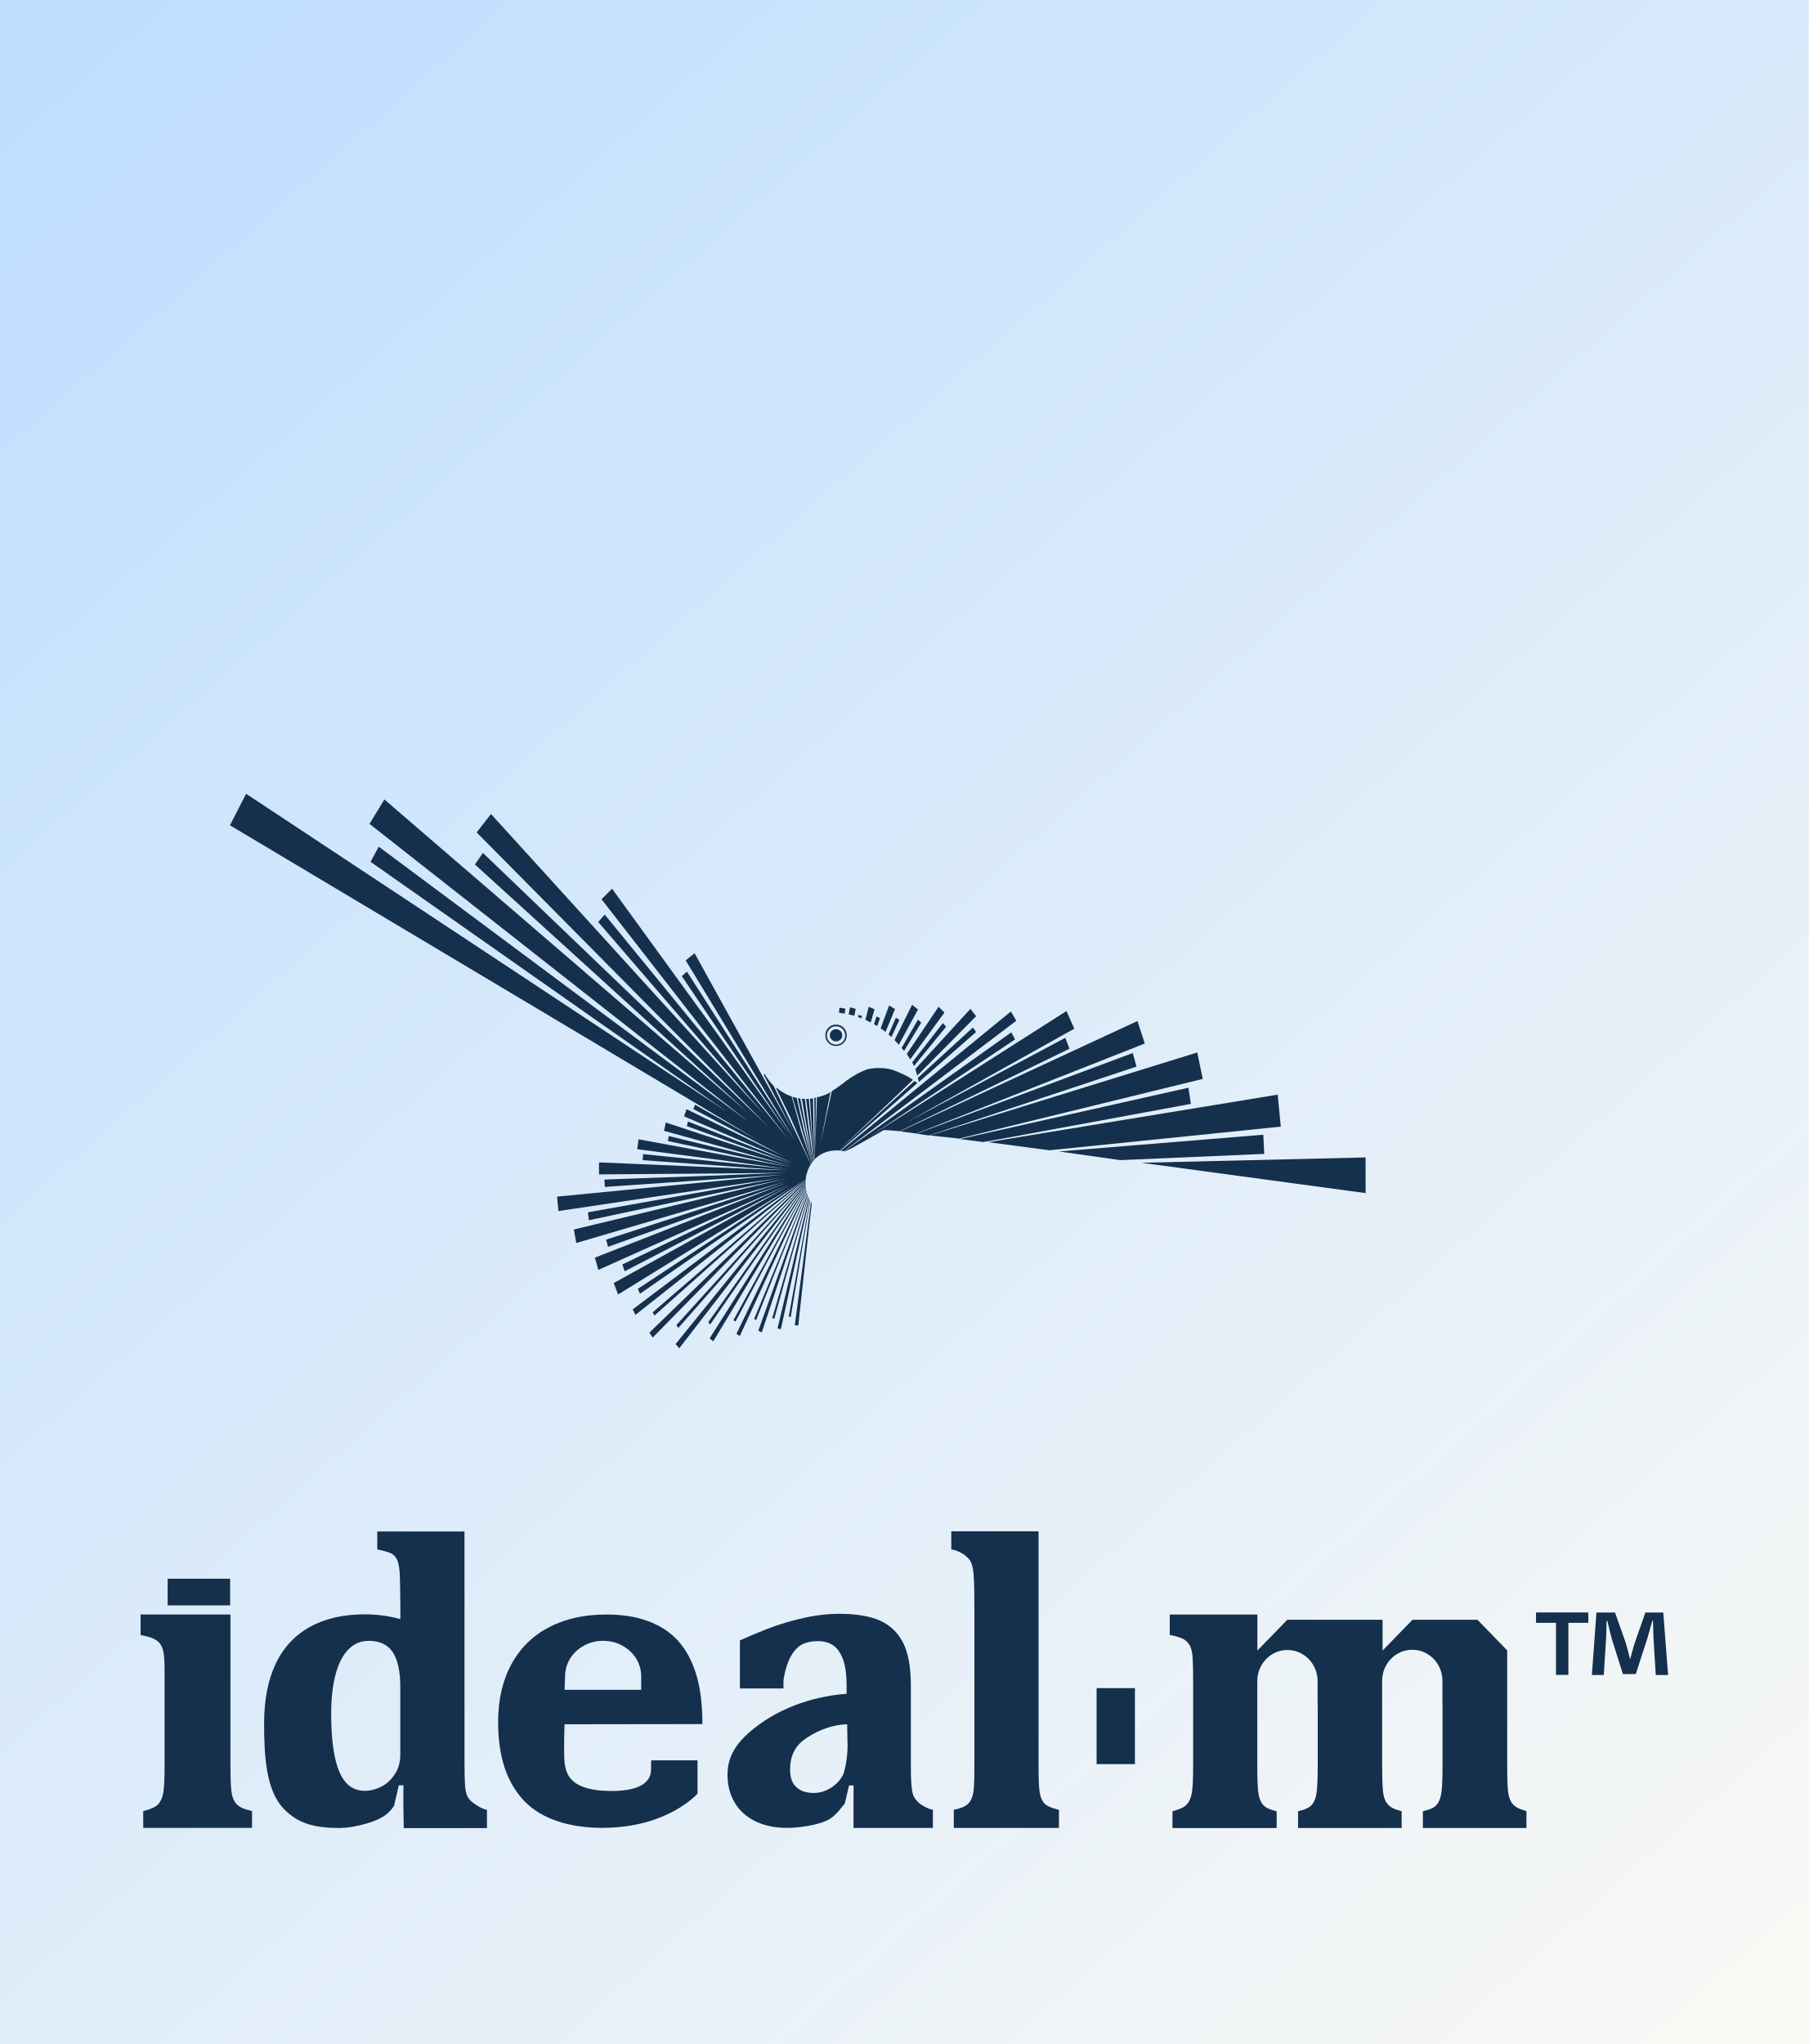
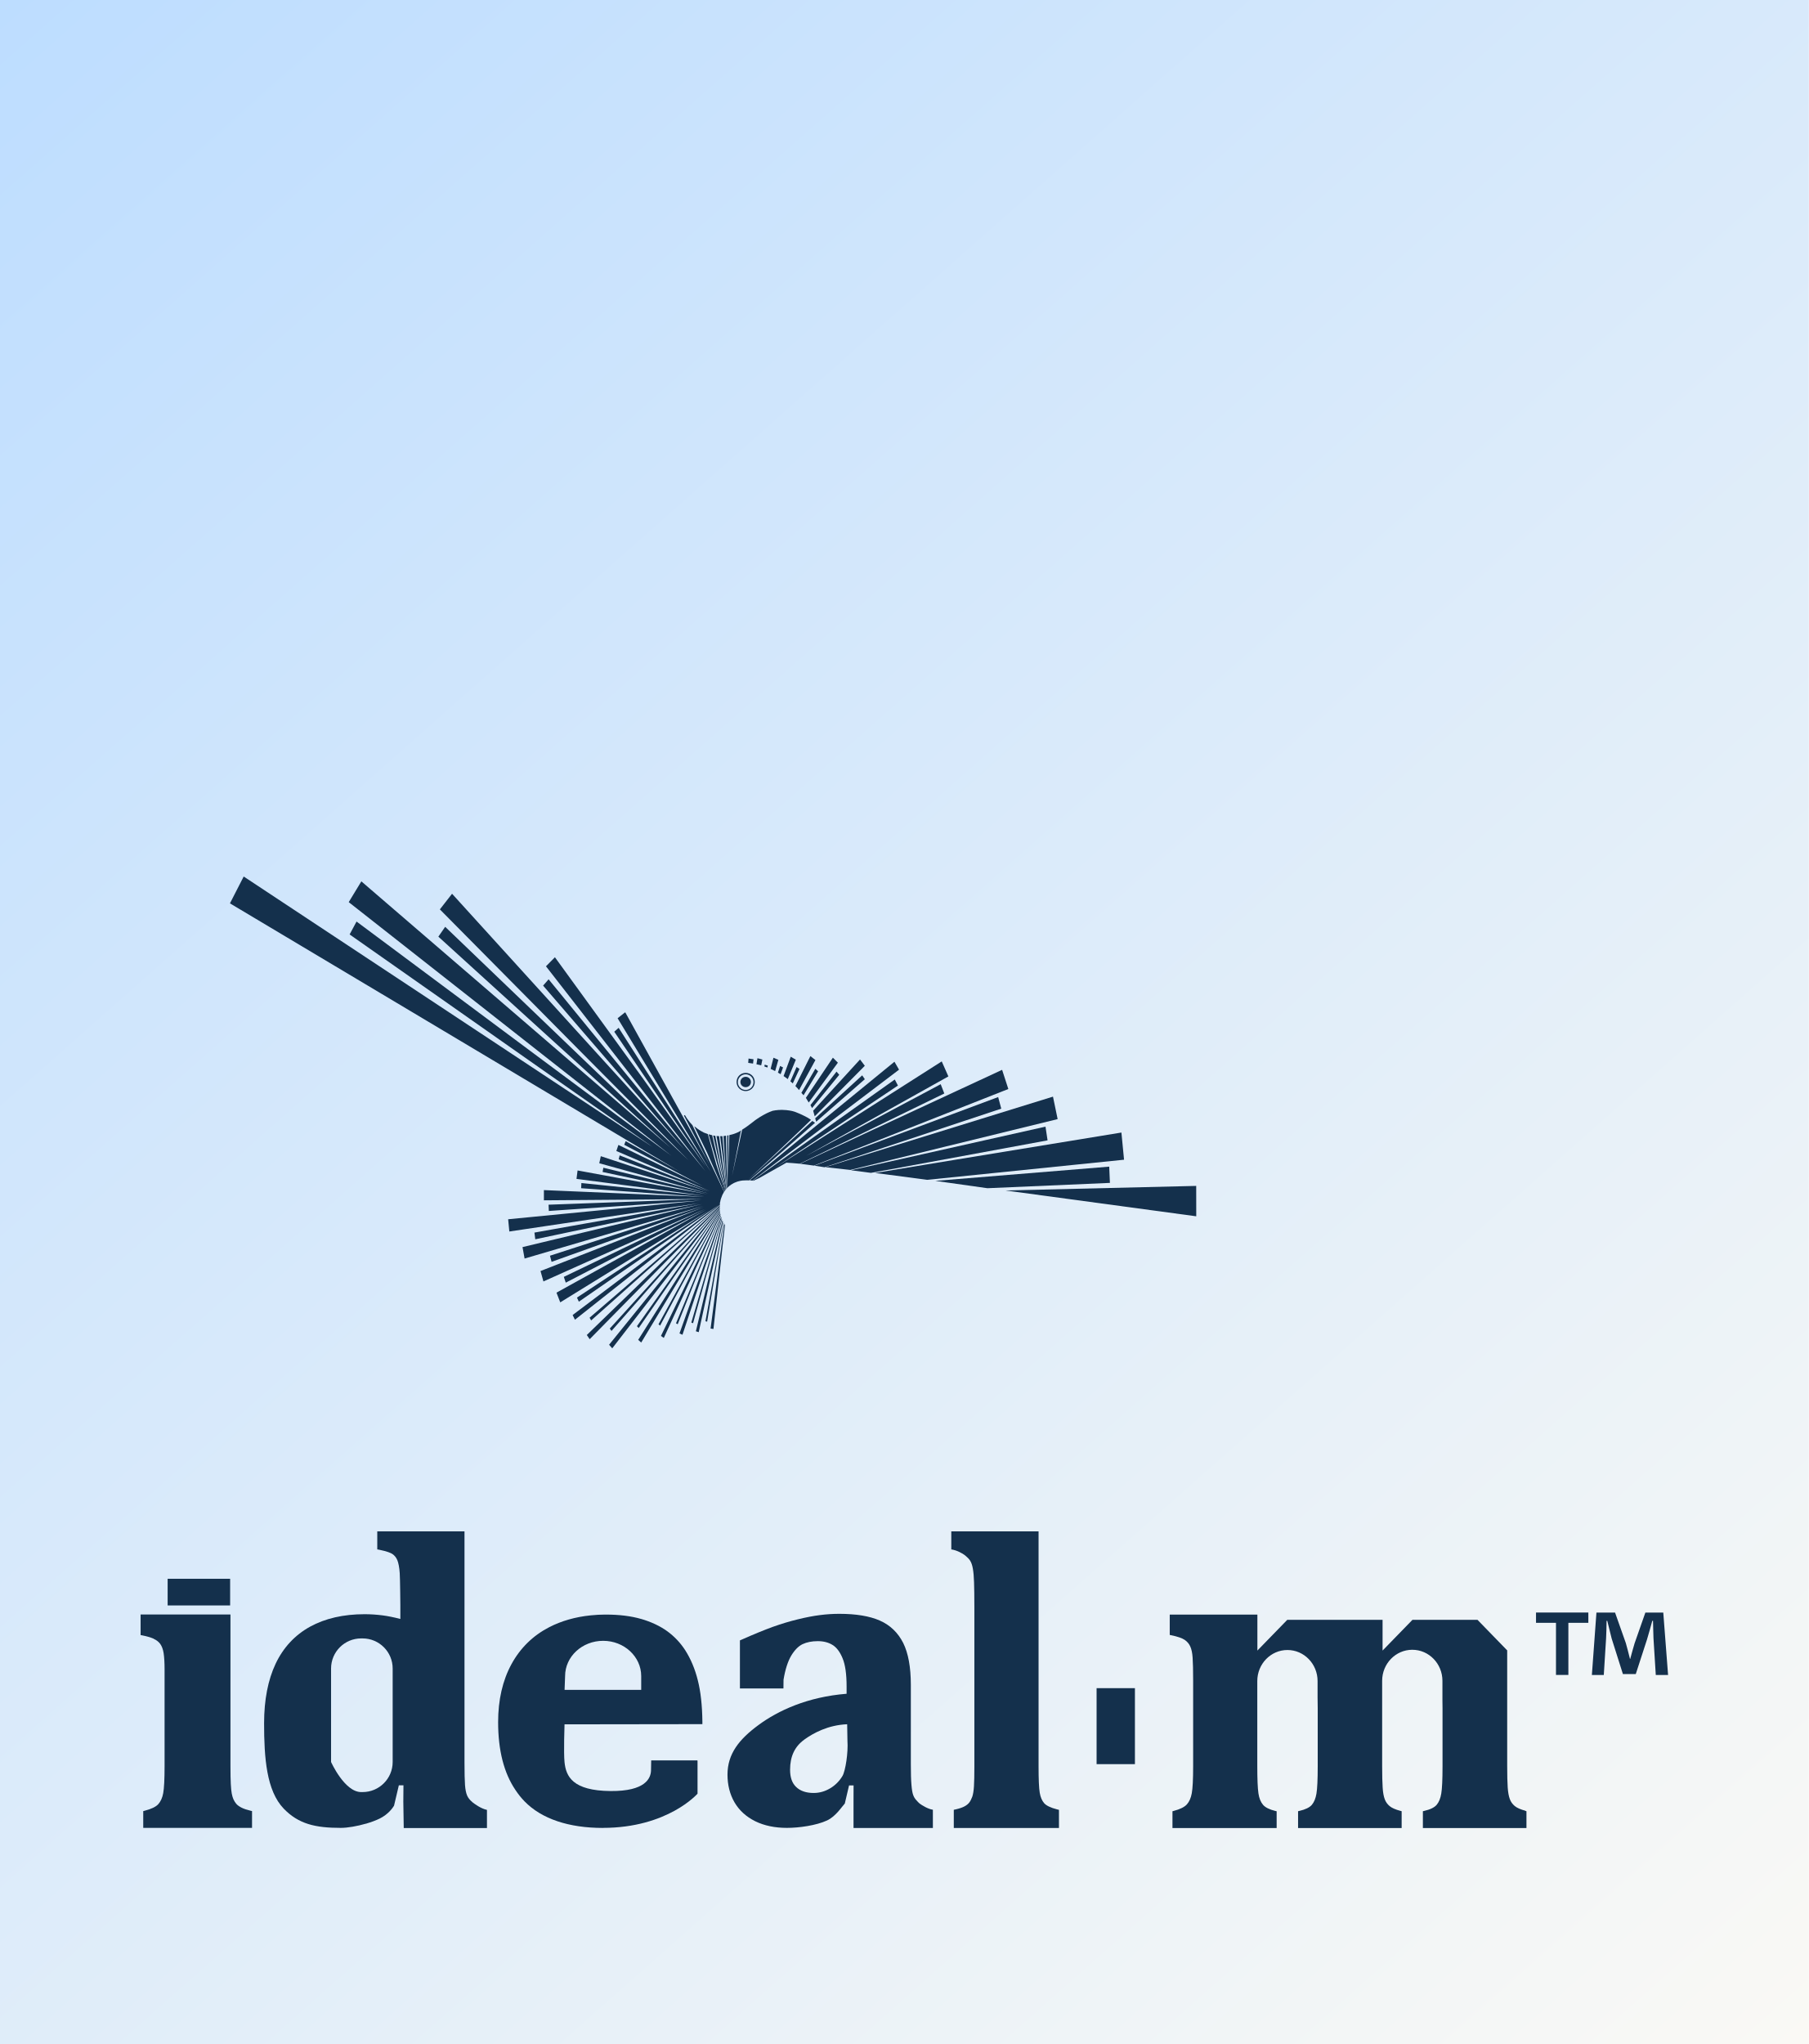
<svg xmlns="http://www.w3.org/2000/svg" id="Layer_2" data-name="Layer 2" viewBox="-13.02 -60 167.5 189.24">
  <defs>
    <linearGradient id="placa" gradientUnits="userSpaceOnUse" x1="-13.02" y1="-60" x2="154.48" y2="129.24">
      <stop offset="0" stop-color="#BDDDFF" />
      <stop offset="1" stop-color="#FAF9F5" />
    </linearGradient>
  </defs>
  <g id="Layer_1-2" data-name="Layer 1">
    <rect x="-13.02" y="-60" width="167.5" height="189.24" fill="url(#placa)" />
-     <g id="monograma-237" transform="translate(0 13.49) scale(0.43613)">
+     <g id="monograma-242" transform="translate(0.00 21.15) scale(0.43613)">
      <g>
        <g>
-           <path d="M147.66,49c-1.28,0-2.27.99-2.27,2.27s1.01,2.27,2.27,2.27,2.27-.99,2.27-2.27-.99-2.27-2.27-2.27ZM147.66,53.25c-1.09,0-1.95-.87-1.95-1.95s.87-1.95,1.95-1.95,1.95.87,1.95,1.95-.87,1.95-1.95,1.95Z" fill="#14304c" />
-           <ellipse cx="147.66" cy="51.27" rx="1.32" ry="1.29" fill="#14304c" />
+           <path d="M128.47,41.69c-1.09,0-1.93.84-1.93,1.93s.86,1.93,1.93,1.93,1.93-.84,1.93-1.93-.84-1.93-1.93-1.93ZM128.47,45.31c-.92,0-1.66-.74-1.66-1.66s.74-1.66,1.66-1.66,1.66.74,1.66,1.66-.74,1.66-1.66,1.66Z" fill="#14304c" />
+           <ellipse cx="128.47" cy="43.62" rx="1.12" ry="1.1" fill="#14304c" />
        </g>
-         <path d="M149.51,46.67l.12-1.07-1.25-.19-.08,1.08c.4.05.8.11,1.2.18h0Z" fill="#14304c" />
-         <polygon points="151.83 45.66 150.61 45.33 150.35 46.84 151.55 47.11 151.83 45.66" fill="#14304c" />
-         <polygon points="155.83 45.75 154.59 45.22 153.89 48 155.02 48.54 155.83 45.75" fill="#14304c" />
-         <path d="M158.17,50.55l2.01-4.85-1.26-.75-1.79,4.84c.35.24.7.49,1.03.75h0Z" fill="#14304c" />
-         <path d="M160.99,53.28h0s4.07-7.49,4.07-7.49l-1.25-.99-3.73,7.48c.31.32.62.66.91,1Z" fill="#14304c" />
-         <path d="M162.97,55.69c.15.23.29.44.43.7h0s7.27-9.94,7.27-9.94l-1.24-1.24-6.75,10.03c.1.17.2.31.29.45Z" fill="#14304c" />
-         <polygon points="164.9 59.83 177.4 47.22 176.2 45.65 164.5 58.43 164.9 59.83" fill="#14304c" />
-         <polygon points="241.43 63.87 192.28 71.93 179.96 73.96 192.96 75.68 242.09 70.66 241.43 63.87" fill="#14304c" />
-         <polygon points="153.17 47.17 152.42 46.95 152.33 47.39 153.09 47.66 153.17 47.17" fill="#14304c" />
-         <path d="M156.38,49.31h0s.61-1.68.61-1.68l-.74-.36-.54,1.65c.2.12.42.24.66.39Z" fill="#14304c" />
-         <path d="M159.42,51.63h0s1.68-3.62,1.68-3.62l-.73-.48-1.56,3.57c.22.19.42.36.6.53Z" fill="#14304c" />
-         <path d="M161.58,53.98s.1.11.19.21l.04.04c.12.13.25.27.31.34h0s3.63-5.99,3.63-5.99l-.69-.64-3.49,6.03Z" fill="#14304c" />
-         <polygon points="163.83 57.02 164.22 57.78 171.02 49.46 170.34 48.68 163.83 57.02" fill="#14304c" />
-         <path d="M165.01,60.33c.04.14.08.28.11.4.04.15.08.3.13.46h0s12.14-10.61,12.14-10.61l-.66-.97-11.73,10.72Z" fill="#14304c" />
-         <path d="M185.93,48.19l-1.14-1.98-20.87,17.06-15.26,12.51c.23.02.45.04.69.08h0s15.23-11.5,15.23-11.5l21.35-16.18Z" fill="#14304c" />
-         <path d="M142.33,78.62c.06-.09.12-.18.18-.26l-2.26-6.76h.03s-.02-.05-.02-.05l-2.02-7.3c-.29-.1-.57-.21-.9-.34l-.21-.09v-.03c-.72-.34-1.37-.77-1.94-1.25-.06-.04-.11-.07-.16-.11h-.02c-.06-.05-.11-.09-.16-.12h0s3.21,6.6,3.21,6.6l4.28,9.72Z" fill="#14304c" />
-         <path d="M197.23,54.12l-.9-2.31-33.55,17.86,35.47-19.8-1.66-3.75-26.76,17.05-14.91,9.51,9.51-6.36,21.24-14.17-.79-1.51-20.89,14.85-14.56,10.37s.05,0,.08.01c.03,0,.07,0,.1.02h0s1.36-.63,1.36-.63l6.86-3.88,1.45.09,1.89.16,9-4.36,27.07-13.16Z" fill="#14304c" />
-         <path d="M128.74,92.8l-20.02,17.28.39.68,32.11-28.61s0-.04,0-.06c0-.01,0-.03,0-.05v-.03l-12.47,10.79Z" fill="#14304c" />
-         <path d="M141.2,82.45v-.02c0-.06,0-.14,0-.22v-.02s-12.58,12.23-12.58,12.23l-20.6,19.98.71,1.04,20.2-20.55,12.26-12.44Z" fill="#14304c" />
-         <polygon points="213.21 53.02 211.66 48.24 177.32 64.17 161.28 71.65 161.28 71.65 161.24 71.67 164.7 72.13 178.18 66.83 213.21 53.02" fill="#14304c" />
-         <polygon points="225.52 60.53 224.35 54.92 183.7 67.5 167.55 72.52 173.78 73.21 184.36 70.6 225.52 60.53" fill="#14304c" />
-         <polygon points="223 65.83 222.48 62.4 182.79 71.31 173.95 73.3 178.91 73.93 183.07 73.2 223 65.83" fill="#14304c" />
-         <path d="M130.89,93.89l-17.14,18.9.43.6,27.01-30.71s0-.06,0-.09c0-.02,0-.04,0-.06v-.02s-10.3,11.38-10.3,11.38Z" fill="#14304c" />
-         <polygon points="210.67 55.03 176.86 67.64 164.84 72.14 164.84 72.14 164.81 72.16 167.35 72.54 211.45 57.92 210.67 55.03" fill="#14304c" />
-         <path d="M141.22,81.97s0-.08.01-.12c0-.01,0-.02,0-.04v-.04s0-.05,0-.05v-.06s.01,0,.01,0v-.08c.02-.09.03-.18.04-.27v-.11s.04-.02.04-.02c0-.01.03-.16.03-.16.01-.06.02-.12.04-.17v-.07s.04-.09.05-.14l.04-.13s.06-.19.06-.19c.19-.61.45-1.17.77-1.68l-7.89-16.61c-.18-.18-.37-.4-.57-.63-.04-.05-.09-.1-.13-.16-.51-.62-.94-1.26-1.19-1.74l-.24.13,6.52,12.5-8.28-14.94-12.84-23.22-.12-.08-1.84,1.47,23.26,38.31-9.29-14.5-13.7-21.42-1.09.97,14.19,20.96,8.64,12.72-15.84-22.22-21.8-30.03-2.23,2.25,39.83,51.16-16.68-20.43-22.48-27.49-1.38,1.58,23.08,26.77,12.22,14.17-23.58-25.93L74.4,4.3l-3.05,3.9,35.83,36.18,26.28,26.48L72.68,12.55l-1.7,2.46,57.94,52.66-31.36-27.03L51.76,1.21l-3.16,5.18,47.19,37.09,33.34,26.19-32.2-23.92L50.56,11.23l-1.73,3.22,47.12,33.07,28.63,20.05-44.17-29.22L22.4,0l-3.43,6.69,96.6,57.63,15.53,9.25-13.38-7.56-.36.92,19.54,10.25-20.98-10.22-.52,1.52,14.21,6.1,9.15,3.92-8.67-3.42-13.87-5.51-.24.99,13.95,5.03,8.36,3.04-10.34-3.43-16.44-5.41-.38,1.76,27.21,7.53-10.03-2.48-16.17-3.94-.18,1.06,16.25,3.48,9.75,2.07-12.51-2.29-19.73-3.63-.27,2.1,19.87,2.6,11.99,1.6-11.27-1.17-19.36-1.99-.06,1.29,19.38,1.39,11.37.79-40.04-1.71v2.55s24.7-.19,24.7-.19l14.89-.15-14.06.55-24.37.89.08,1.56,37.95-2.61-17.7,1.71-30.4,2.96.29,3.06,47.24-7.04-14.1,2.52-26.88,4.79.22,1.67,26.75-5.65,14.95-3.14-15.98,3.83-28.92,6.94.52,2.86,28.66-8.42,15.86-4.67-13.18,4.29-25.01,8.09.4,1.53,24.76-8.87,13.19-4.76-14.09,5.51-26.64,10.41.73,2.6,40.35-18.09-11.96,5.74-23.29,11.2.48,1.45,23.06-11.95,12.1-6.29-37.48,20.74.94,2.42,24.13-14.9,13.13-8.11-11.45,7.54-21.63,14.28.47,1.02,21.42-14.81,13.55-9.36-14.05,10.56-22.47,16.94.57,1.18,22.21-17.58,13.94-11.06Z" fill="#14304c" />
-         <path d="M141.2,82.92c0-.05,0-.11-.02-.17l-10.25,12.64-17.34,21.43.78.89,26.83-34.72v-.07Z" fill="#14304c" />
-         <path d="M140.7,70.87h.02v-.02h-.01s-1.41-6.29-1.41-6.29c-.32-.07-.63-.16-.9-.23h0l1.95,6.68,2.17,7.35s.07-.1.1-.14l-1.9-7.24-.02-.1Z" fill="#14304c" />
-         <path d="M142.33,86.71l-1.03,7.83-2.39,18.25.72.11,2.01-18.3.87-7.64c-.04-.06-.08-.12-.13-.19l-.05-.05Z" fill="#14304c" />
-         <path d="M141.99,86.07l-.04-.08c-.03-.05-.05-.1-.09-.16l-2.13,8.78-4.49,18.85.7.22,4.15-18.98,1.9-8.63Z" fill="#14304c" />
-         <path d="M142.2,86.47s-.02-.04-.04-.06c-.02-.02-.03-.05-.06-.07l-1.38,7.5-3.1,17.12.42.11,2.88-17.19,1.27-7.41Z" fill="#14304c" />
-         <path d="M142.76,64.66c-.21.04-.42.06-.63.09l.81,13.07s.08-.09.13-.14l-.18-5.76-.12-7.26Z" fill="#14304c" />
-         <path d="M164.97,61.43l-.67-.45-16.09,14.73,13.14-12.44,2.63-2.54c-.1-.08-.19-.14-.28-.21-.2-.14-.43-.27-.71-.43,0,0-.01,0-.03-.02h-.02c-.12-.08-.25-.15-.38-.21-.06-.03-.13-.07-.2-.1-.18-.09-.35-.17-.51-.24l-.11-.05h0s0,0,0,0c-.21-.1-.41-.19-.63-.29l-1.06-.44h0s-.06-.02-.06-.02c-.16-.05-.33-.1-.52-.16l-.13-.04h0s-.09-.03-.09-.03c-.19-.04-.34-.07-.48-.09l-.15-.03c-.21-.03-.42-.06-.62-.08l-.15-.02c-.35-.03-.72-.05-1.08-.05h-.09s-.08,0-.08,0c-.19,0-.37,0-.56.02h-.13s-.04.01-.04.01c-.2.02-.42.04-.65.07l-.14.02h-.05c-.21.04-.39.07-.56.11h-.06s-.05.02-.05.02l-.16.06c-.4.14-.81.31-1.21.5l-.09.04-.14.07c-.18.09-.38.19-.6.31l-.13.07-.1.06c-.19.11-.39.22-.58.34l-.1.06-.13.08c-.17.11-.34.22-.5.32l-.12.08-.11.08c-.13.09-.25.17-.38.26-.28.22-.54.43-.8.62-.19.14-.38.28-.57.42,0,0-.4.29-.47.35l-.17.12c-.15.11-.29.21-.44.31-.29.2-.54.36-.78.5l-.02.1h-.02s-2.47,11.41-2.47,11.41l2.22-11.36c-.11.11-.24.2-.4.3l-.09.05c-.08.04-.17.09-.29.14-.1.05-.2.09-.3.13-.11.04-.21.08-.32.12-.12.04-.23.09-.35.12-.11.04-.23.07-.34.11-.07.02-.14.04-.21.06-.19.05-.37.09-.55.13-.01,0-.03,0-.04.01l-.39,11.58.18-11.54-.13.03c-.06.02-.13.03-.2.05l.03,13.05c.28-.29.6-.56.95-.8l.08-.05c.19-.13.4-.25.63-.36l.06-.03c.13-.06.28-.12.38-.17h.01s.07-.03.07-.03h.02s.29-.12.29-.12l.12-.04c.13-.04.26-.07.37-.1l.06-.02h.03s.04-.02.04-.02c.04,0,.08-.02.12-.02l.22-.04c.13-.02.25-.04.38-.06.01,0,.02,0,.03,0h.03s.02,0,.02,0h.05s.07-.01.1-.01h.15s.21-.02.21-.02c.11,0,.22-.01.33-.01.02,0,.03,0,.06,0,.01,0,.03,0,.04,0,.02,0,.03,0,.05,0,.02,0,.03,0,.05,0,.01,0,.02,0,.04,0,.01,0,.03,0,.04,0,.11,0,.21,0,.33.02h.09s11.78-10.26,11.78-10.26l4.63-4.08Z" fill="#14304c" />
-         <path d="M141.05,64.78c-.2,0-.39-.02-.6-.03h-.06s2.32,13.34,2.32,13.34c.04-.05.07-.09.11-.13l.02-.02-.93-6.43-.87-6.72Z" fill="#14304c" />
-         <path d="M141.44,64.79h-.14s.99,7.55.99,7.55l.58,5.56s.04-.05.06-.07l-1.04-13.07c-.15.01-.3.02-.44.02Z" fill="#14304c" />
-         <path d="M140.07,64.7c-.07-.01-.14-.02-.2-.03h-.03c-.1-.02-.2-.04-.3-.05l1.71,7.46,1.38,6.12s.05-.07.08-.1l-1.26-6.07-1.38-7.33Z" fill="#14304c" />
-         <path d="M141.3,83.95s0-.06-.01-.09c0-.02,0-.04-.02-.07l-5.44,9.82-9.94,18.1.4.35,9.76-18.3,5.24-9.81Z" fill="#14304c" />
-         <path d="M141.38,84.38v-.02c-.02-.07-.04-.15-.07-.23l-5.17,10.63-9.63,19.87.71.49,9.27-20.15,4.88-10.59Z" fill="#14304c" />
-         <path d="M141.74,85.69l.03-.09v-.02c-.03-.05-.05-.1-.08-.15l-2.47,8.38-5.11,17.49.43.17,4.89-17.57,2.32-8.21Z" fill="#14304c" />
-         <path d="M133.88,93.94l7.33-10.64s0-.06,0-.11c0-.03,0-.05-.02-.09l-7.56,10.62-13.12,18.47.44.45,12.92-18.71Z" fill="#14304c" />
-         <path d="M141.26,83.64v-.07c-.02-.05-.02-.1-.04-.16l-7.36,11.59-13.03,20.59.75.67,12.61-20.93,7.06-11.7Z" fill="#14304c" />
-         <path d="M141.48,84.77s-.01-.05-.02-.07c0-.03-.02-.06-.04-.09l-3.8,9.11-7.35,17.75.42.25,7.13-17.91,3.65-9.05Z" fill="#14304c" />
-         <path d="M141.62,85.23s-.03-.09-.04-.14v-.03s-.05-.09-.05-.09l-3.45,9.66-6.93,19.36.74.34,6.52-19.54,3.21-9.57Z" fill="#14304c" />
-         <polygon points="238.38 72.38 194.99 75.93 207.99 77.77 238.57 76.45 238.38 72.38" fill="#14304c" />
-         <polygon points="260.09 77.2 212.51 78.33 260.1 84.77 260.09 77.2" fill="#14304c" />
+         <path d="M130.04,39.71l.1-.91-1.06-.16-.07.92c.34.04.68.09,1.02.15h0Z" fill="#14304c" />
+         <polygon points="132.02 38.85 130.97 38.57 130.76 39.86 131.77 40.08 132.02 38.85" fill="#14304c" />
+         <polygon points="135.41 38.92 134.37 38.47 133.77 40.84 134.73 41.3 135.41 38.92" fill="#14304c" />
+         <path d="M137.41,43.01l1.71-4.12-1.08-.64-1.52,4.11c.3.21.6.42.87.64h0Z" fill="#14304c" />
+         <path d="M139.81,45.33h0s3.47-6.37,3.47-6.37l-1.07-.84-3.18,6.36c.27.27.53.56.77.85Z" fill="#14304c" />
+         <path d="M141.49,47.38c.13.19.24.38.37.6h0s6.19-8.46,6.19-8.46l-1.06-1.06-5.74,8.53c.09.14.17.27.25.39Z" fill="#14304c" />
+         <polygon points="143.13 50.91 153.77 40.18 152.75 38.84 142.8 49.72 143.13 50.91" fill="#14304c" />
+         <polygon points="208.25 54.35 166.43 61.2 155.95 62.93 167.01 64.39 208.81 60.12 208.25 54.35" fill="#14304c" />
+         <polygon points="133.16 40.14 132.51 39.94 132.44 40.32 133.09 40.55 133.16 40.14" fill="#14304c" />
+         <path d="M135.89,41.96h0s.52-1.43.52-1.43l-.63-.31-.46,1.41c.17.1.36.21.56.33Z" fill="#14304c" />
+         <path d="M138.47,43.93h0s1.43-3.08,1.43-3.08l-.62-.41-1.32,3.03c.19.16.35.31.51.45Z" fill="#14304c" />
+         <path d="M140.31,45.93s.09.09.16.18l.03.04c.1.11.21.23.26.29h0s3.09-5.09,3.09-5.09l-.59-.54-2.97,5.13Z" fill="#14304c" />
+         <polygon points="142.23 48.52 142.56 49.16 148.34 42.09 147.76 41.42 142.23 48.52" fill="#14304c" />
+         <path d="M143.23,51.33c.04.12.07.24.1.34.03.13.07.26.11.39h0s10.33-9.03,10.33-9.03l-.56-.82-9.98,9.12Z" fill="#14304c" />
+         <path d="M161.03,41l-.97-1.68-17.76,14.52-12.98,10.65c.19.01.39.04.58.07h0s12.96-9.78,12.96-9.78l18.17-13.77Z" fill="#14304c" />
+         <path d="M123.93,66.9c.05-.08.1-.15.15-.22l-1.92-5.75h.02s-.02-.04-.02-.04l-1.72-6.21c-.24-.08-.48-.18-.77-.29l-.18-.07v-.03c-.61-.29-1.17-.65-1.65-1.07-.05-.03-.09-.06-.13-.09h-.02s-.09-.08-.14-.1h0s2.73,5.61,2.73,5.61l3.64,8.27Z" fill="#14304c" />
+         <path d="M170.64,46.05l-.76-1.96-28.55,15.2,30.18-16.85-1.41-3.19-22.77,14.51-12.69,8.09,8.09-5.41,18.07-12.06-.67-1.29-17.78,12.64-12.39,8.83s.05,0,.07.01c.03,0,.06,0,.09.01h0s1.16-.53,1.16-.53l5.84-3.3,1.23.08,1.61.14,7.66-3.71,23.03-11.2Z" fill="#14304c" />
+         <path d="M112.37,78.96l-17.04,14.7.33.58,27.32-24.34s0-.03,0-.05c0,0,0-.02,0-.04v-.03l-10.61,9.18Z" fill="#14304c" />
+         <path d="M122.97,70.15v-.02c0-.06,0-.12,0-.19v-.02s-10.71,10.41-10.71,10.41l-17.52,17,.61.89,17.19-17.48,10.43-10.59Z" fill="#14304c" />
+         <polygon points="184.24 45.11 182.92 41.04 153.7 54.6 140.05 60.97 140.05 60.97 140.02 60.98 142.96 61.37 154.43 56.86 184.24 45.11" fill="#14304c" />
+         <polygon points="194.71 51.5 193.72 46.73 159.13 57.43 145.39 61.7 150.69 62.29 159.69 60.07 194.71 51.5" fill="#14304c" />
+         <polygon points="192.57 56.01 192.13 53.1 158.36 60.67 150.83 62.36 155.06 62.91 158.59 62.28 192.57 56.01" fill="#14304c" />
+         <path d="M114.2,79.88l-14.58,16.08.36.51,22.99-26.13s0-.05,0-.08c0-.01,0-.03,0-.05v-.02s-8.76,9.68-8.76,9.68Z" fill="#14304c" />
+         <polygon points="182.08 46.82 153.31 57.55 143.08 61.38 143.08 61.38 143.06 61.39 145.22 61.72 182.74 49.28 182.08 46.82" fill="#14304c" />
+         <path d="M122.99,69.75s0-.07.01-.1c0,0,0-.02,0-.03v-.04s0-.04,0-.04v-.05s0,0,0,0v-.07c.02-.07.03-.15.03-.23v-.09s.03-.01.03-.01c0-.01.03-.14.03-.14,0-.05.02-.1.03-.15v-.06s.03-.08.04-.12l.03-.11s.05-.16.05-.16c.16-.52.38-1,.65-1.43l-6.72-14.13c-.15-.15-.32-.34-.48-.54-.04-.04-.07-.09-.11-.13-.43-.53-.8-1.07-1.01-1.48l-.21.11,5.55,10.63-7.04-12.71-10.92-19.76-.1-.07-1.57,1.25,19.79,32.6-7.91-12.34-11.66-18.23-.93.83,12.08,17.83,7.35,10.82-13.48-18.91-18.55-25.55-1.9,1.92,33.89,43.53-14.2-17.38-19.13-23.39-1.17,1.34,19.64,22.77,10.4,12.05-20.07-22.06L66.13,3.66l-2.59,3.32,30.48,30.78,22.36,22.53L64.67,10.68l-1.45,2.09,49.3,44.8-26.68-22.99L46.87,1.03l-2.68,4.41,40.15,31.56,28.36,22.28-27.4-20.35L45.85,9.56l-1.47,2.74,40.09,28.14,24.36,17.06-37.58-24.86L21.89,0l-2.92,5.7,82.19,49.03,13.22,7.87-11.39-6.43-.31.78,16.62,8.72-17.85-8.69-.44,1.29,12.09,5.19,7.78,3.34-7.37-2.91-11.8-4.69-.2.84,11.87,4.28,7.11,2.58-8.79-2.92-13.99-4.61-.32,1.5,23.15,6.41-8.53-2.11-13.76-3.35-.16.9,13.83,2.96,8.3,1.76-10.65-1.95-16.79-3.09-.23,1.79,16.91,2.21,10.2,1.37-9.59-1-16.48-1.7-.05,1.1,16.49,1.18,9.67.67-34.07-1.45v2.17s21.02-.16,21.02-.16l12.67-.13-11.96.46-20.74.76.06,1.33,32.29-2.22-15.06,1.46-25.87,2.52.25,2.6,40.2-5.99-12,2.15-22.87,4.07.18,1.42,22.76-4.81,12.72-2.68-13.59,3.25-24.6,5.9.44,2.43,24.39-7.17,13.5-3.97-11.22,3.65-21.28,6.89.34,1.3,21.07-7.55,11.23-4.05-11.98,4.69-22.67,8.86.62,2.21,34.33-15.39-10.18,4.89-19.82,9.53.41,1.23,19.62-10.17,10.3-5.35-31.89,17.64.8,2.06,20.53-12.67,11.17-6.9-9.75,6.41-18.4,12.15.4.87,18.22-12.6,11.53-7.97-11.95,8.99-19.12,14.41.49,1,18.9-14.96,11.86-9.41Z" fill="#14304c" />
+         <path d="M122.97,70.56s0-.09-.02-.15l-8.72,10.75-14.76,18.24.67.76,22.83-29.54v-.06Z" fill="#14304c" />
+         <path d="M122.54,60.3h.02v-.02h0s-1.2-5.36-1.2-5.36c-.27-.06-.54-.13-.77-.2h0l1.66,5.69,1.84,6.25s.06-.08.09-.12l-1.61-6.16-.02-.09Z" fill="#14304c" />
+         <path d="M123.93,73.77l-.88,6.66-2.03,15.53.61.09,1.71-15.57.74-6.5s-.07-.1-.11-.16l-.04-.04Z" fill="#14304c" />
+         <path d="M123.64,73.23l-.03-.07s-.05-.09-.08-.13l-1.81,7.47-3.82,16.04.6.19,3.53-16.15,1.61-7.34Z" fill="#14304c" />
+         <path d="M123.82,73.57s-.02-.03-.03-.05c-.01-.02-.03-.04-.05-.06l-1.17,6.38-2.64,14.57.36.09,2.45-14.62,1.08-6.31Z" fill="#14304c" />
+         <path d="M124.29,55.02c-.18.03-.36.06-.53.08l.69,11.12s.07-.08.11-.12l-.16-4.9-.1-6.18Z" fill="#14304c" />
+         <path d="M143.19,52.27l-.57-.38-13.69,12.53,11.18-10.59,2.23-2.16c-.09-.07-.16-.12-.24-.18-.17-.12-.36-.23-.6-.37,0,0-.01,0-.02-.01h-.02c-.11-.07-.21-.12-.32-.18-.06-.03-.11-.06-.17-.08-.16-.08-.3-.15-.43-.21l-.09-.05h0s0,0,0,0c-.18-.08-.35-.16-.54-.24l-.9-.37h0s-.05-.02-.05-.02c-.13-.04-.28-.09-.44-.13l-.11-.03h0s-.08-.02-.08-.02c-.16-.03-.29-.06-.41-.08l-.12-.02c-.18-.03-.35-.05-.53-.07l-.13-.02c-.3-.03-.61-.04-.92-.05h-.08s-.06,0-.06,0c-.16,0-.32,0-.48.02h-.11s-.03,0-.03,0c-.17.01-.35.03-.55.06h-.12s-.04.02-.04.02c-.18.03-.33.05-.47.08h-.05s-.04.02-.04.02l-.14.05c-.34.12-.69.27-1.03.43l-.08.04-.12.06c-.16.08-.32.16-.51.27l-.11.06-.09.05c-.16.09-.33.19-.49.29l-.09.05-.11.07c-.15.09-.29.18-.43.28l-.1.07-.1.07c-.11.07-.22.15-.32.22-.24.19-.46.36-.68.53-.16.12-.32.24-.48.36,0,0-.34.25-.4.3l-.15.11c-.12.09-.25.18-.37.26-.24.17-.46.31-.66.43l-.02.09h-.01s-2.11,9.71-2.11,9.71l1.89-9.66c-.09.09-.2.17-.34.26l-.08.04c-.07.04-.14.07-.24.12-.09.04-.17.08-.26.11-.09.04-.18.07-.27.11-.1.04-.2.07-.3.11-.1.03-.19.06-.29.09-.06.02-.12.03-.18.05-.16.04-.31.08-.47.11-.01,0-.02,0-.04.01l-.33,9.85.15-9.82-.11.03c-.05.01-.11.03-.17.04l.02,11.1c.24-.25.51-.47.81-.68l.07-.04c.16-.11.34-.21.53-.31l.05-.02c.11-.05.24-.11.33-.14h.01s.06-.03.06-.03h.02s.25-.1.25-.1l.1-.03c.11-.03.22-.06.32-.08h.05s.02-.02.02-.02h.03s.07-.02.1-.03l.19-.03c.11-.02.21-.04.32-.05,0,0,.02,0,.03,0h.03s.01,0,.01,0h.04s.06,0,.09-.01h.12s.18-.01.18-.01c.09,0,.19-.01.28-.01.01,0,.03,0,.05,0,.01,0,.02,0,.04,0,.01,0,.03,0,.04,0,.01,0,.03,0,.04,0,.01,0,.02,0,.04,0,.01,0,.02,0,.03,0,.09,0,.18,0,.28.01h.08s10.02-8.73,10.02-8.73l3.94-3.47Z" fill="#14304c" />
+         <path d="M122.84,55.12c-.17,0-.33-.02-.51-.03h-.05s1.97,11.35,1.97,11.35c.03-.04.06-.08.09-.11l.02-.02-.79-5.47-.74-5.72Z" fill="#14304c" />
+         <path d="M123.17,55.13h-.12s.84,6.43.84,6.43l.49,4.73s.04-.04.05-.06l-.89-11.12c-.13,0-.25.01-.38.02Z" fill="#14304c" />
+         <path d="M122.01,55.05c-.06,0-.12-.02-.17-.03h-.03c-.08-.02-.17-.03-.25-.04l1.46,6.35,1.17,5.2s.04-.06.07-.09l-1.07-5.17-1.17-6.23Z" fill="#14304c" />
+         <path d="M123.05,71.43s0-.05,0-.07c0-.02,0-.04-.02-.06l-4.62,8.35-8.45,15.4.34.29,8.31-15.57,4.46-8.34Z" fill="#14304c" />
+         <path d="M123.13,71.79v-.02c-.02-.06-.03-.13-.06-.2l-4.39,9.05-8.2,16.91.61.42,7.89-17.15,4.15-9.01Z" fill="#14304c" />
+         <path d="M123.43,72.91l.02-.08v-.02s-.04-.09-.07-.13l-2.1,7.13-4.35,14.88.37.14,4.16-14.95,1.98-6.98Z" fill="#14304c" />
+         <path d="M116.74,79.93l6.24-9.05s0-.05,0-.09c0-.02,0-.04-.01-.07l-6.43,9.03-11.16,15.71.38.39,11-15.92Z" fill="#14304c" />
+         <path d="M123.02,71.17v-.06s-.02-.09-.03-.13l-6.26,9.86-11.08,17.52.64.57,10.73-17.81,6.01-9.95Z" fill="#14304c" />
+         <path d="M123.21,72.12s-.01-.04-.02-.06c0-.02-.01-.05-.03-.07l-3.23,7.75-6.25,15.1.36.21,6.07-15.24,3.11-7.7Z" fill="#14304c" />
+         <path d="M123.33,72.51s-.02-.08-.04-.12v-.03s-.04-.07-.04-.07l-2.94,8.22-5.89,16.48.63.29,5.55-16.63,2.73-8.14Z" fill="#14304c" />
+         <polygon points="205.66 61.59 168.74 64.61 179.8 66.17 205.81 65.04 205.66 61.59" fill="#14304c" />
+         <polygon points="224.13 65.68 183.64 66.65 224.14 72.13 224.13 65.68" fill="#14304c" />
      </g>
+       <path d="M307.39,156.24v2.19h-4.24v11.06h-2.63v-11.06h-4.24v-2.19h11.11ZM321.71,169.5l-.49-7.8c-.05-1.02-.05-2.29-.1-3.7h-.15c-.34,1.17-.73,2.73-1.12,3.95l-2.39,7.36h-2.73l-2.39-7.55c-.24-1.02-.63-2.58-.93-3.75h-.15c0,1.22-.05,2.49-.1,3.7l-.49,7.8h-2.53l.97-13.26h3.95l2.29,6.48c.29,1.02.54,2,.88,3.36h.05c.34-1.22.63-2.34.93-3.31l2.29-6.53h3.8l1.02,13.26h-2.63Z" fill="#14304c" />
+       <rect x="5.74" y="149.08" width="13.27" height="5.66" fill="#14304c" />
+       <path d="M2.76,161.82c.59.26,1.06.62,1.41,1.09.34.48.59,1.14.72,1.96.13.87.2,2.02.2,3.43v20.56c0,2.76-.1,4.7-.29,5.73-.18.99-.54,1.77-1.05,2.34-.52.57-1.5,1.03-2.92,1.4l-.27.07v3.56h23.1v-3.57l-.27-.06c-.82-.2-1.49-.42-1.99-.68-.48-.25-.84-.51-1.08-.79-.25-.3-.46-.62-.61-.97-.15-.35-.27-.76-.36-1.23-.09-.46-.15-1.14-.2-2.02-.05-.9-.07-2.18-.07-3.81v-32.17H0v4.37l.28.05c1.01.2,1.84.44,2.47.71Z" fill="#14304c" />
+       <path d="M176.14,145.26c.26.4.45.98.57,1.68.13.77.22,1.73.25,2.87.04,1.15.07,2.98.07,5.44v33.7c0,1.82-.03,3.23-.09,4.21-.06.93-.18,1.66-.35,2.17-.19.5-.39.91-.63,1.23-.23.3-.56.58-.98.81-.44.25-1.09.47-1.9.66l-.42.09v3.86h22.33v-3.85l-.41-.1c-1.36-.35-2.28-.79-2.74-1.32-.46-.53-.77-1.27-.93-2.2-.17-1-.25-2.87-.25-5.57v-49.93h-18.53v3.84c1.15.15,2.43.85,2.97,1.3.41.34.79.71,1.05,1.11Z" fill="#14304c" />
+       <path d="M124.61,190.65c0,2.2.5,4.18,1.49,5.89.99,1.7,2.47,3.05,4.38,4l.02.02h.02c1.9.93,4.15,1.4,6.71,1.4s6.21-.51,8.51-1.57c1.88-.87,3.16-2.95,3.78-3.6l.9-3.84h.96s-.01,3.43-.01,3.43v5.6h16.85v-3.87c-1.06-.15-2.36-.98-2.75-1.27-.31-.23-.59-.58-.83-.83-.23-.25-.44-.59-.6-1.02-.17-.45-.29-1.17-.37-2.16-.09-1.02-.13-2.48-.13-4.36v-16.88c0-3.74-.55-6.73-1.62-8.88-1.1-2.18-2.76-3.79-4.97-4.76-2.15-.95-5.05-1.43-8.59-1.43-1.37,0-2.76.09-4.14.27-1.36.17-2.93.47-4.68.9-1.71.41-3.49.95-5.29,1.59-1.76.64-4,1.55-6.68,2.74l-.32.14v10.2h9.24l.02-1.85c.36-2.19.92-3.92,1.65-5.14.72-1.18,1.53-2,2.39-2.41.89-.42,1.98-.64,3.22-.64s2.28.27,3.15.81c.85.52,1.57,1.47,2.12,2.81.58,1.38.86,3.39.86,5.99v1.56c-8.29.66-14.56,3.57-18.74,6.66-4.04,2.98-6.55,6.07-6.55,10.51ZM140.87,183.25h0c1.97-1.42,5.08-3.12,9.15-3.29l.06,3.51c.18,2.52-.42,6.37-1.05,7.46-.65,1.09-1.53,1.99-2.62,2.63-1.1.66-2.28.99-3.5.99-1.59,0-2.84-.42-3.72-1.27-.87-.83-1.29-2.03-1.29-3.66,0-2.83.98-4.92,3-6.38Z" fill="#14304c" />
+       <path d="M98.15,201.96c13.77,0,20.1-7.26,20.1-7.26v-7l-.06-.06h-9.78l-.04,2.19c-.07,1.59-1.17,4.37-8.58,4.31-8.07-.07-9.47-3.1-9.78-6.13-.21-2,0-8.03,0-8.03h0s.41,0,.41,0l28.86-.04v-.56c-.04-3.42-.36-6.37-.98-8.78-.59-2.37-1.49-4.51-2.67-6.36-1.01-1.56-2.3-2.93-3.83-4.04-1.53-1.1-3.4-1.98-5.54-2.6h-.01s-.01,0-.01,0c-2.12-.61-4.62-.92-7.41-.92h0c-.07,0-.14,0-.21,0-.49,0-.99.01-1.47.04-.48.02-.94.06-1.41.11-.07,0-.14,0-.22.02-3.22.33-6.15,1.17-8.73,2.49-3.46,1.78-6.18,4.43-8.06,7.89-1.87,3.44-2.82,7.57-2.82,12.28,0,5.98,1.23,10.8,3.68,14.41.57.87,1.21,1.66,1.91,2.39,3.63,3.75,9.44,5.66,16.63,5.66ZM90.13,169.74c0-4.14,3.62-7.49,8.08-7.49h0c4.46,0,8.08,3.35,8.08,7.49v2.92h-16.27s.11-2.92.11-2.92Z" fill="#14304c" />
      <g>
-         <path d="M307.39,173.8v2.19h-4.24v11.06h-2.63v-11.06h-4.24v-2.19h11.11ZM321.71,187.06l-.49-7.8c-.05-1.02-.05-2.29-.1-3.7h-.15c-.34,1.17-.73,2.73-1.12,3.95l-2.39,7.36h-2.73l-2.39-7.55c-.24-1.02-.63-2.58-.93-3.75h-.15c0,1.22-.05,2.49-.1,3.7l-.49,7.8h-2.53l.97-13.26h3.95l2.29,6.48c.29,1.02.54,2,.88,3.36h.05c.34-1.22.63-2.34.93-3.31l2.29-6.53h3.8l1.02,13.26h-2.63Z" fill="#14304c" />
-         <g>
-           <g>
-             <rect x="5.74" y="166.63" width="13.27" height="5.66" fill="#14304c" />
-             <path d="M2.76,179.38c.59.26,1.06.62,1.41,1.09.34.48.59,1.14.72,1.96.13.87.2,2.02.2,3.43v20.56c0,2.76-.1,4.7-.29,5.73-.18.99-.54,1.77-1.05,2.34-.52.57-1.5,1.03-2.92,1.4l-.27.07v3.56h23.1v-3.57l-.27-.06c-.82-.2-1.49-.42-1.99-.68-.48-.25-.84-.51-1.08-.79-.25-.3-.46-.62-.61-.97-.15-.35-.27-.76-.36-1.23-.09-.46-.15-1.14-.2-2.02-.05-.9-.07-2.18-.07-3.81v-32.17H0v4.37l.28.05c1.01.2,1.84.44,2.47.71Z" fill="#14304c" />
-             <path d="M176.14,162.82c.26.4.45.98.57,1.68.13.77.22,1.73.25,2.87.04,1.15.07,2.98.07,5.44v33.7c0,1.82-.03,3.23-.09,4.21-.06.93-.18,1.66-.35,2.17-.19.5-.39.91-.63,1.23-.23.3-.56.58-.98.81-.44.25-1.09.47-1.9.66l-.42.09v3.86h22.33v-3.85l-.41-.1c-1.36-.35-2.28-.79-2.74-1.32-.46-.53-.77-1.27-.93-2.2-.17-1-.25-2.87-.25-5.57v-49.93h-18.53v3.84c1.15.15,2.43.85,2.97,1.3.41.34.79.71,1.05,1.11Z" fill="#14304c" />
-             <path d="M42.5,219.53c1.42,0,3.49-.35,5.43-.92l-.03.03s-.07.08-.1.12c.03-.03.06-.06.08-.08l.07-.07c1.02-.3,2.01-.66,2.82-1.06,1.84-.91,2.79-2.3,3.04-2.73l1.02-4.33h.98s-.03,3.5-.03,3.5c0,0,0,0,0,0l.09,5.58h17.67v-3.86c-1.28-.27-2.59-1.23-3.13-1.66-.46-.37-.86-.85-1.08-1.36-.23-.54-.38-1.29-.45-2.23-.07-.98-.11-2.58-.11-4.75v-49.11h-18.52v3.83l.43.08c1.7.34,2.47.69,2.8.91.46.32.8.75,1.04,1.32.24.62.42,1.54.5,2.75.08,1.09.13,6.75.13,6.75v2.96h0c-1.42-.37-2.67-.62-3.76-.76-1.25-.16-2.54-.25-3.82-.25-4.49,0-8.39.89-11.59,2.65-3.22,1.78-5.69,4.43-7.32,7.88-1.61,3.41-2.44,7.67-2.44,12.62,0,7.32.5,14.32,4.17,18.13,3.15,3.26,6.7,4.08,12.11,4.08ZM40.46,195.32c0-3.23.32-6.09.96-8.44.62-2.31,1.55-4.09,2.76-5.3.15-.15.3-.29.46-.42.31-.26.63-.48.97-.66.84-.46,1.78-.68,2.82-.68.57,0,1.1.05,1.6.14.49.1.95.24,1.37.43.42.19.8.43,1.14.72.35.29.66.63.93,1.02.28.4.52.85.73,1.37.21.51.38,1.08.52,1.71.28,1.25.42,2.72.42,4.41v14.39c0,.77-.1,1.5-.29,2.19-.1.34-.22.68-.36,1-.07.16-.15.32-.24.47-.08.15-.18.3-.27.45-.39.6-.83,1.12-1.31,1.56-.48.44-1.01.81-1.58,1.1-.87.43-1.74.71-2.61.82-.29.04-.58.06-.87.06-.3,0-.6-.02-.88-.06-1.98-.28-3.44-1.53-4.46-3.8-1.2-2.7-1.81-6.89-1.81-12.46h0Z" fill="#14304c" />
-             <path d="M124.61,208.21c0,2.2.5,4.18,1.49,5.89.99,1.7,2.47,3.05,4.38,4l.02.02h.02c1.9.93,4.15,1.4,6.71,1.4s6.21-.51,8.51-1.57c1.88-.87,3.16-2.95,3.78-3.6l.9-3.84h.96s-.01,3.43-.01,3.43v5.6h16.85v-3.87c-1.06-.15-2.36-.98-2.75-1.27-.31-.23-.59-.58-.83-.83-.23-.25-.44-.59-.6-1.02-.17-.45-.29-1.17-.37-2.16-.09-1.02-.13-2.48-.13-4.36v-16.88c0-3.74-.55-6.73-1.62-8.88-1.1-2.18-2.76-3.79-4.97-4.76-2.15-.95-5.05-1.43-8.59-1.43-1.37,0-2.76.09-4.14.27-1.36.17-2.93.47-4.68.9-1.71.41-3.49.95-5.29,1.59-1.76.64-4,1.55-6.68,2.74l-.32.14v10.2h9.24l.02-1.85c.36-2.19.92-3.92,1.65-5.14.72-1.18,1.53-2,2.39-2.41.89-.42,1.98-.64,3.22-.64s2.28.27,3.15.81c.85.52,1.57,1.47,2.12,2.81.58,1.38.86,3.39.86,5.99v1.56c-8.29.66-14.56,3.57-18.74,6.66-4.04,2.98-6.55,6.07-6.55,10.51ZM140.87,200.81h0c1.97-1.42,5.08-3.12,9.15-3.29l.06,3.51c.18,2.52-.42,6.37-1.05,7.46-.65,1.09-1.53,1.99-2.62,2.63-1.1.66-2.28.99-3.5.99-1.59,0-2.84-.42-3.72-1.27-.87-.83-1.29-2.03-1.29-3.66,0-2.83.98-4.92,3-6.38Z" fill="#14304c" />
-             <path d="M98.15,219.51c13.77,0,20.1-7.26,20.1-7.26v-7l-.06-.06h-9.78l-.04,2.19c-.07,1.59-1.17,4.37-8.58,4.31-8.07-.07-9.47-3.1-9.78-6.13-.21-2,0-8.03,0-8.03h0s.41,0,.41,0l28.86-.04v-.56c-.04-3.42-.36-6.37-.98-8.78-.59-2.37-1.49-4.51-2.67-6.36-1.01-1.56-2.3-2.93-3.83-4.04-1.53-1.1-3.4-1.98-5.54-2.6h-.01s-.01,0-.01,0c-2.12-.61-4.62-.92-7.41-.92h0c-.07,0-.14,0-.21,0-.49,0-.99.01-1.47.04-.48.02-.94.06-1.41.11-.07,0-.14,0-.22.02-3.22.33-6.15,1.17-8.73,2.49-3.46,1.78-6.18,4.43-8.06,7.89-1.87,3.44-2.82,7.57-2.82,12.28,0,5.98,1.23,10.8,3.68,14.41.57.87,1.21,1.66,1.91,2.39,3.63,3.75,9.44,5.66,16.63,5.66ZM90.13,187.3c0-4.14,3.62-7.49,8.08-7.49h0c4.46,0,8.08,3.35,8.08,7.49v2.92h-16.27s.11-2.92.11-2.92Z" fill="#14304c" />
-           </g>
-           <g>
-             <rect x="202.98" y="189.86" width="8.14" height="16.13" fill="#14304c" />
-             <path d="M294.05,215.89c-1.05-.28-1.83-.62-2.3-1.02-.46-.39-.82-.87-1.03-1.46-.23-.61-.38-1.44-.45-2.46-.07-1.05-.11-2.58-.11-4.58v-24.53s-6.31-6.49-6.31-6.49h-13.8l-6.35,6.53v-6.53h-20.23l-6.35,6.53v-6.53h0v-1.11h-18.61v4.32l.28.06c1.38.28,2.35.62,2.9.99.52.36.92.82,1.18,1.4.27.59.44,1.4.5,2.4.07,1.04.11,2.65.11,4.83v18.2c0,2.77-.1,4.71-.29,5.73-.18.99-.52,1.78-1.03,2.35-.5.57-1.44,1.04-2.81,1.4l-.26.07v3.57h22.12v-3.57l-.27-.06c-1.27-.31-2.15-.75-2.63-1.32-.49-.58-.82-1.39-.97-2.43-.16-1.09-.24-3.02-.24-5.77v-18.06c0-3.64,2.87-6.59,6.4-6.59s6.4,2.95,6.4,6.59v3.42c.02.73.03,1.52.03,2.36,0,.16,0,.3,0,.46v11.86c0,2.8-.09,4.76-.27,5.8-.17,1.01-.49,1.8-.97,2.37-.47.56-1.36,1-2.66,1.3l-.27.06v3.57h21.99v-3.57l-.26-.07c-1.05-.28-1.83-.62-2.3-1.02-.46-.39-.82-.87-1.03-1.46-.23-.61-.38-1.44-.44-2.46-.07-1.05-.11-2.58-.11-4.58v-17.23s0-.04,0-.05v-.81c0-3.64,2.87-6.59,6.4-6.59s6.4,2.95,6.4,6.59v4.18c0,.53.02,1.07.02,1.65,0,.16,0,.3,0,.46v11.86c0,2.8-.09,4.76-.27,5.8-.17,1.01-.49,1.8-.97,2.37-.47.56-1.36,1-2.66,1.3l-.27.06v3.57h21.99v-3.57l-.26-.07Z" fill="#14304c" />
-           </g>
-         </g>
+         <rect x="202.98" y="172.3" width="8.14" height="16.13" fill="#14304c" />
+         <path d="M294.05,198.33c-1.05-.28-1.83-.62-2.3-1.02-.46-.39-.82-.87-1.03-1.46-.23-.61-.38-1.44-.45-2.46-.07-1.05-.11-2.58-.11-4.58v-24.53s-6.31-6.49-6.31-6.49h-13.8l-6.35,6.53v-6.53h-20.23l-6.35,6.53v-6.53h0v-1.11h-18.61v4.32l.28.06c1.38.28,2.35.62,2.9.99.52.36.92.82,1.18,1.4.27.59.44,1.4.5,2.4.07,1.04.11,2.65.11,4.83v18.2c0,2.77-.1,4.71-.29,5.73-.18.99-.52,1.78-1.03,2.35-.5.57-1.44,1.04-2.81,1.4l-.26.07v3.57h22.12v-3.57l-.27-.06c-1.27-.31-2.15-.75-2.63-1.32-.49-.58-.82-1.39-.97-2.43-.16-1.09-.24-3.02-.24-5.77v-18.06c0-3.64,2.87-6.59,6.4-6.59s6.4,2.95,6.4,6.59v3.42c.02.73.03,1.52.03,2.36,0,.16,0,.3,0,.46v11.86c0,2.8-.09,4.76-.27,5.8-.17,1.01-.49,1.8-.97,2.37-.47.56-1.36,1-2.66,1.3l-.27.06v3.57h21.99v-3.57l-.26-.07c-1.05-.28-1.83-.62-2.3-1.02-.46-.39-.82-.87-1.03-1.46-.23-.61-.38-1.44-.44-2.46-.07-1.05-.11-2.58-.11-4.58v-17.23s0-.04,0-.05v-.81c0-3.64,2.87-6.59,6.4-6.59s6.4,2.95,6.4,6.59v4.18c0,.53.02,1.07.02,1.65,0,.16,0,.3,0,.46v11.86c0,2.8-.09,4.76-.27,5.8-.17,1.01-.49,1.8-.97,2.37-.47.56-1.36,1-2.66,1.3l-.27.06v3.57h21.99v-3.57l-.26-.07Z" fill="#14304c" />
      </g>
+       <path d="M70.41,196.46c-.46-.37-.86-.85-1.08-1.36-.23-.54-.38-1.29-.45-2.23-.07-.98-.11-2.58-.11-4.75v-49.11h-18.52v3.83l.43.08c1.7.34,2.47.69,2.8.91.46.32.8.75,1.04,1.32.24.62.42,1.54.5,2.75.08,1.09.13,6.75.13,6.75v2.96h0c-1.42-.37-2.67-.62-3.76-.76-1.25-.16-2.54-.25-3.82-.25-4.49,0-8.39.89-11.59,2.65-3.22,1.78-5.69,4.43-7.32,7.88-1.61,3.41-2.44,7.67-2.44,12.62,0,7.32.5,14.32,4.17,18.13,3.15,3.26,6.7,4.08,12.11,4.08,1.42,0,3.49-.35,5.43-.92l-.03.03s-.07.08-.1.12c.03-.03.06-.06.08-.08l.07-.07c1.02-.3,2.01-.66,2.82-1.06,1.84-.91,2.79-2.3,3.04-2.73l1.02-4.33h.98s-.03,3.5-.03,3.5c0,0,0,0,0,0l.09,5.58h17.67v-3.86c-1.28-.27-2.59-1.23-3.13-1.66ZM53.52,187.97c0,3.53-2.86,6.39-6.39,6.39h-.3c-3.53,0-6.39-6.39-6.39-6.39v-19.84c0-3.53,2.86-6.39,6.39-6.39h.3c3.53,0,6.39,2.86,6.39,6.39v19.84Z" fill="#14304c" />
    </g>
  </g>
</svg>
